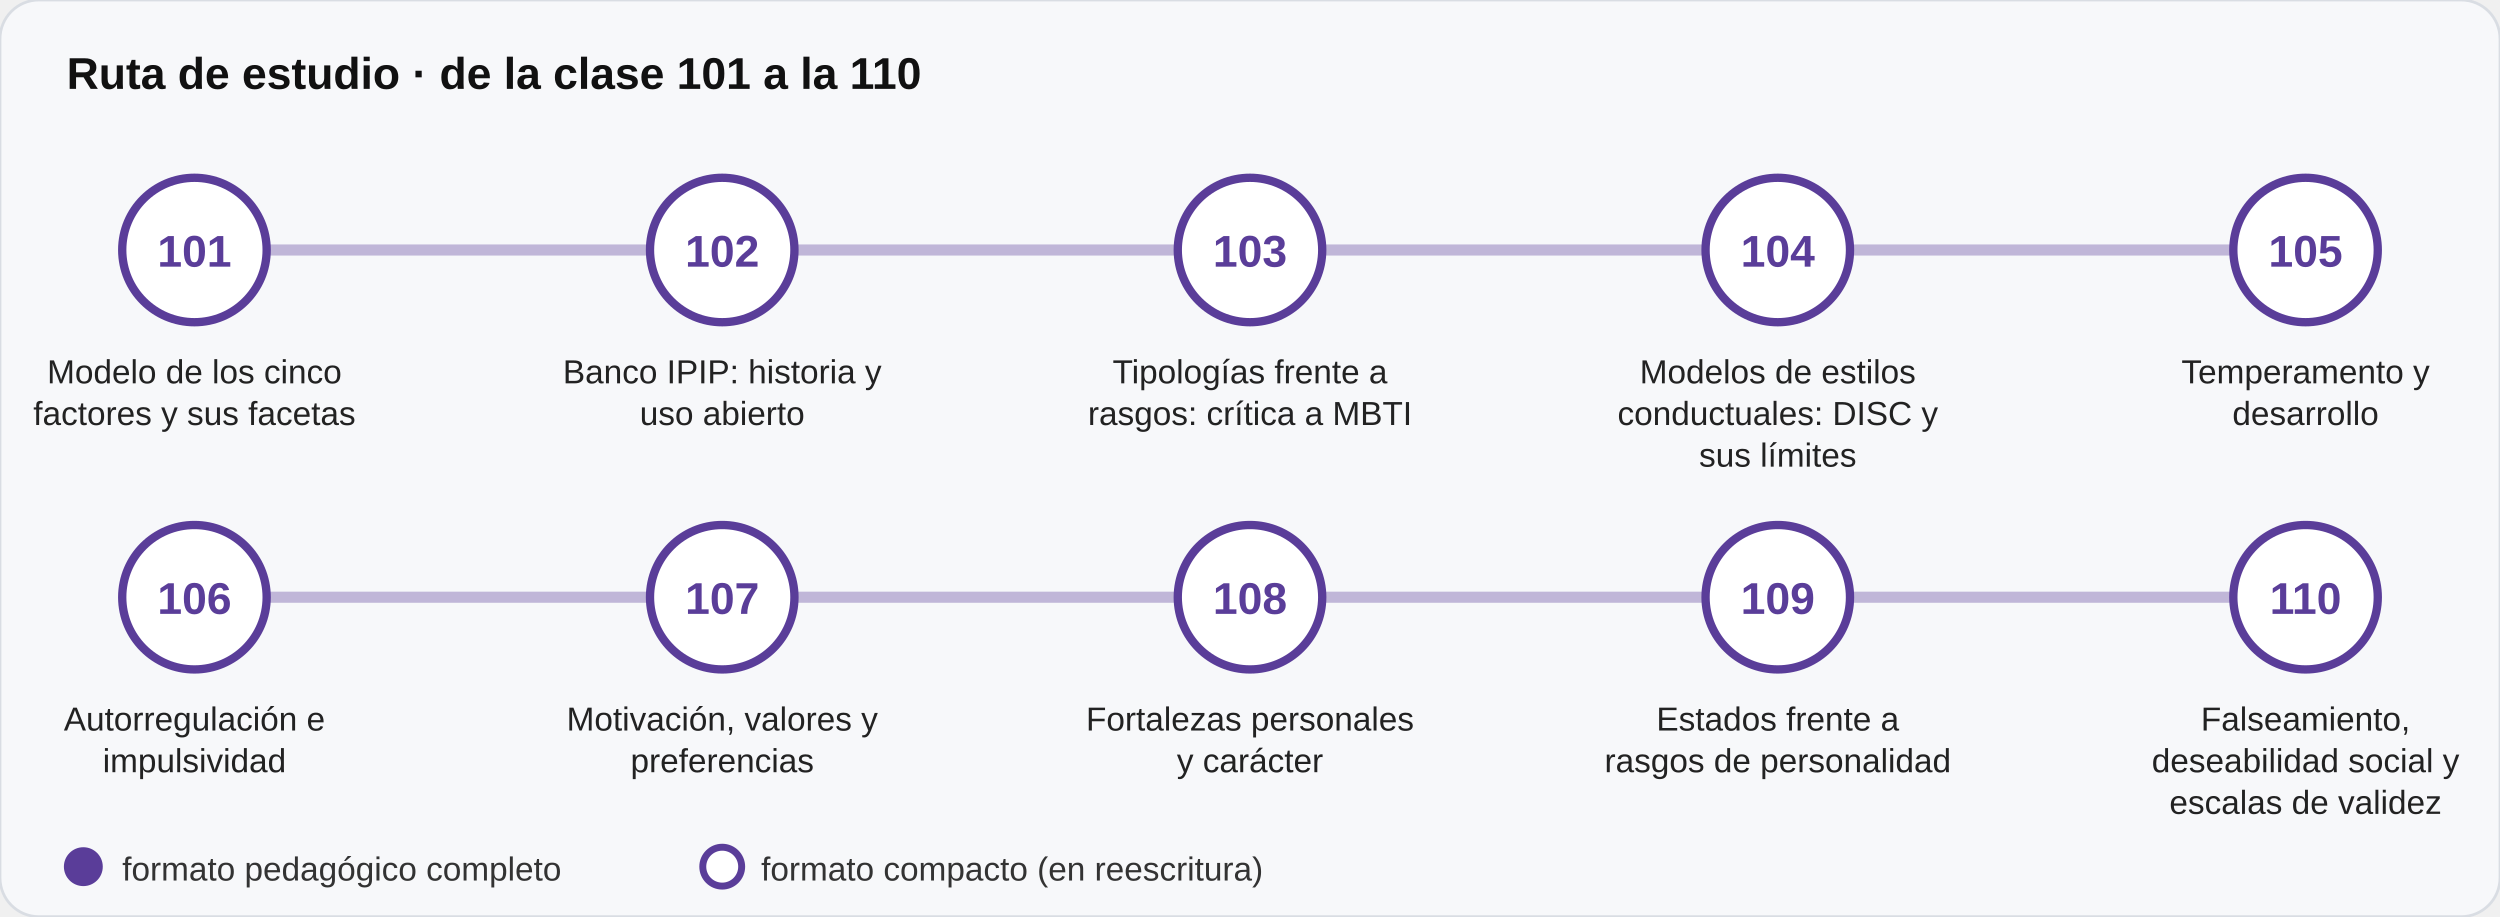
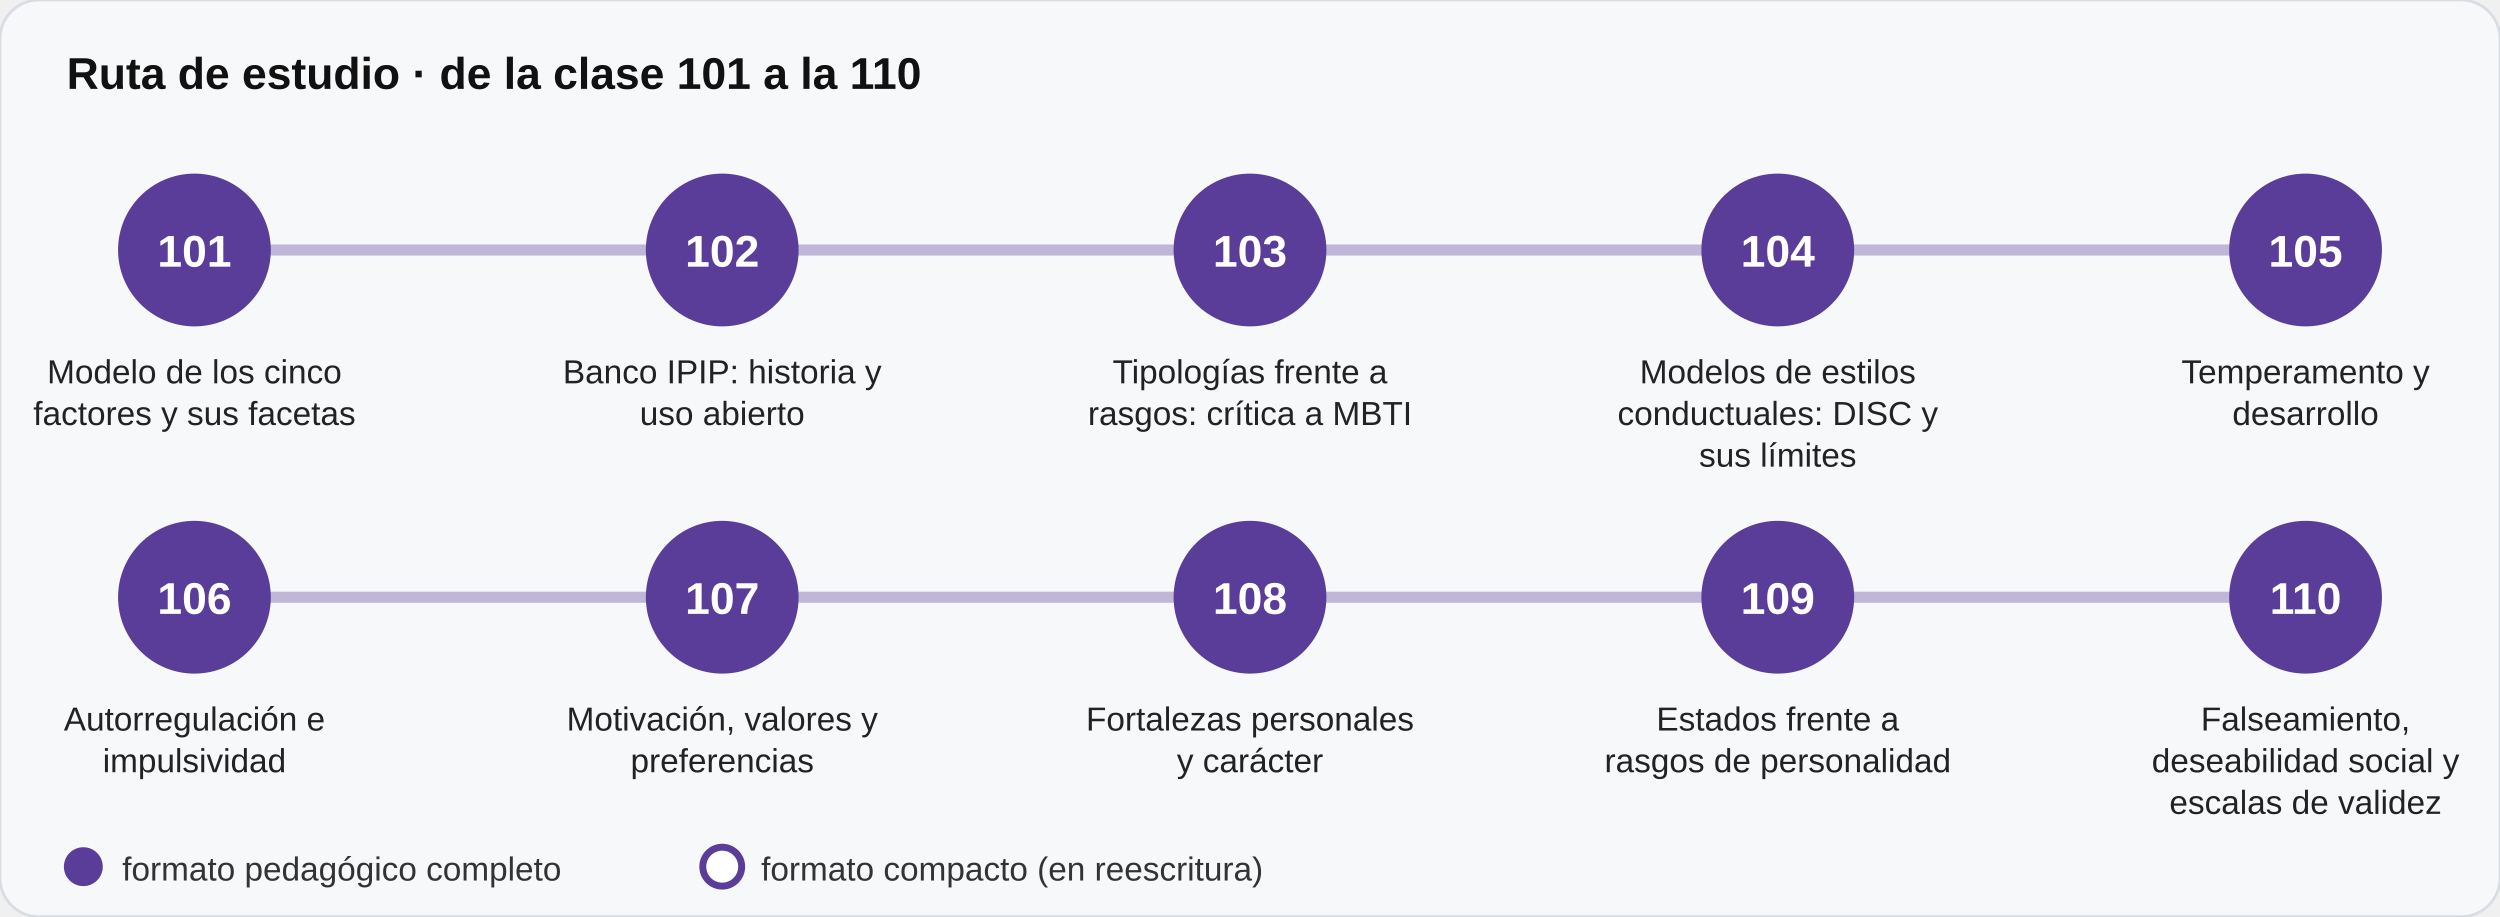
<svg xmlns="http://www.w3.org/2000/svg" viewBox="0 0 900 330" width="900" height="330" role="img" aria-labelledby="t d" font-family="Segoe UI, Arial, sans-serif">
  <rect width="900" height="330" rx="14" fill="#f7f8fa" stroke="#d9dde3" />
  <text x="24" y="32" font-size="16" font-weight="bold" fill="#111">Ruta de estudio · de la clase 101 a la 110</text>
  <line x1="70" y1="90" x2="830" y2="90" stroke="#5a3d99" stroke-width="4" stroke-opacity=".35" />
-   <circle cx="70.0" cy="90" r="26" fill="#ffffff" stroke="#5a3d99" stroke-width="3" />
-   <text x="70.0" y="96" text-anchor="middle" font-size="16" font-weight="bold" fill="#5a3d99">101</text>
+   <circle cx="70.0" cy="90" r="26" fill="#5a3d99" stroke="#5a3d99" stroke-width="3" />
+   <text x="70.0" y="96" text-anchor="middle" font-size="16" font-weight="bold" fill="#ffffff">101</text>
  <text x="70.0" y="138" text-anchor="middle" font-size="12" fill="#222">Modelo de los cinco</text>
  <text x="70.0" y="153" text-anchor="middle" font-size="12" fill="#222">factores y sus facetas</text>
-   <circle cx="260.0" cy="90" r="26" fill="#ffffff" stroke="#5a3d99" stroke-width="3" />
-   <text x="260.0" y="96" text-anchor="middle" font-size="16" font-weight="bold" fill="#5a3d99">102</text>
+   <circle cx="260.0" cy="90" r="26" fill="#5a3d99" stroke="#5a3d99" stroke-width="3" />
+   <text x="260.0" y="96" text-anchor="middle" font-size="16" font-weight="bold" fill="#ffffff">102</text>
  <text x="260.0" y="138" text-anchor="middle" font-size="12" fill="#222">Banco IPIP: historia y</text>
  <text x="260.0" y="153" text-anchor="middle" font-size="12" fill="#222">uso abierto</text>
-   <circle cx="450.0" cy="90" r="26" fill="#ffffff" stroke="#5a3d99" stroke-width="3" />
-   <text x="450.0" y="96" text-anchor="middle" font-size="16" font-weight="bold" fill="#5a3d99">103</text>
+   <circle cx="450.0" cy="90" r="26" fill="#5a3d99" stroke="#5a3d99" stroke-width="3" />
+   <text x="450.0" y="96" text-anchor="middle" font-size="16" font-weight="bold" fill="#ffffff">103</text>
  <text x="450.0" y="138" text-anchor="middle" font-size="12" fill="#222">Tipologías frente a</text>
  <text x="450.0" y="153" text-anchor="middle" font-size="12" fill="#222">rasgos: crítica a MBTI</text>
-   <circle cx="640.0" cy="90" r="26" fill="#ffffff" stroke="#5a3d99" stroke-width="3" />
-   <text x="640.0" y="96" text-anchor="middle" font-size="16" font-weight="bold" fill="#5a3d99">104</text>
+   <circle cx="640.0" cy="90" r="26" fill="#5a3d99" stroke="#5a3d99" stroke-width="3" />
+   <text x="640.0" y="96" text-anchor="middle" font-size="16" font-weight="bold" fill="#ffffff">104</text>
  <text x="640.0" y="138" text-anchor="middle" font-size="12" fill="#222">Modelos de estilos</text>
  <text x="640.0" y="153" text-anchor="middle" font-size="12" fill="#222">conductuales: DISC y</text>
  <text x="640.0" y="168" text-anchor="middle" font-size="12" fill="#222">sus límites</text>
-   <circle cx="830.0" cy="90" r="26" fill="#ffffff" stroke="#5a3d99" stroke-width="3" />
-   <text x="830.0" y="96" text-anchor="middle" font-size="16" font-weight="bold" fill="#5a3d99">105</text>
+   <circle cx="830.0" cy="90" r="26" fill="#5a3d99" stroke="#5a3d99" stroke-width="3" />
+   <text x="830.0" y="96" text-anchor="middle" font-size="16" font-weight="bold" fill="#ffffff">105</text>
  <text x="830.0" y="138" text-anchor="middle" font-size="12" fill="#222">Temperamento y</text>
  <text x="830.0" y="153" text-anchor="middle" font-size="12" fill="#222">desarrollo</text>
  <line x1="70" y1="215" x2="830" y2="215" stroke="#5a3d99" stroke-width="4" stroke-opacity=".35" />
-   <circle cx="70.0" cy="215" r="26" fill="#ffffff" stroke="#5a3d99" stroke-width="3" />
-   <text x="70.0" y="221" text-anchor="middle" font-size="16" font-weight="bold" fill="#5a3d99">106</text>
+   <circle cx="70.0" cy="215" r="26" fill="#5a3d99" stroke="#5a3d99" stroke-width="3" />
+   <text x="70.0" y="221" text-anchor="middle" font-size="16" font-weight="bold" fill="#ffffff">106</text>
  <text x="70.0" y="263" text-anchor="middle" font-size="12" fill="#222">Autorregulación e</text>
  <text x="70.0" y="278" text-anchor="middle" font-size="12" fill="#222">impulsividad</text>
-   <circle cx="260.0" cy="215" r="26" fill="#ffffff" stroke="#5a3d99" stroke-width="3" />
-   <text x="260.0" y="221" text-anchor="middle" font-size="16" font-weight="bold" fill="#5a3d99">107</text>
+   <circle cx="260.0" cy="215" r="26" fill="#5a3d99" stroke="#5a3d99" stroke-width="3" />
+   <text x="260.0" y="221" text-anchor="middle" font-size="16" font-weight="bold" fill="#ffffff">107</text>
  <text x="260.0" y="263" text-anchor="middle" font-size="12" fill="#222">Motivación, valores y</text>
  <text x="260.0" y="278" text-anchor="middle" font-size="12" fill="#222">preferencias</text>
-   <circle cx="450.0" cy="215" r="26" fill="#ffffff" stroke="#5a3d99" stroke-width="3" />
-   <text x="450.0" y="221" text-anchor="middle" font-size="16" font-weight="bold" fill="#5a3d99">108</text>
+   <circle cx="450.0" cy="215" r="26" fill="#5a3d99" stroke="#5a3d99" stroke-width="3" />
+   <text x="450.0" y="221" text-anchor="middle" font-size="16" font-weight="bold" fill="#ffffff">108</text>
  <text x="450.0" y="263" text-anchor="middle" font-size="12" fill="#222">Fortalezas personales</text>
  <text x="450.0" y="278" text-anchor="middle" font-size="12" fill="#222">y carácter</text>
-   <circle cx="640.0" cy="215" r="26" fill="#ffffff" stroke="#5a3d99" stroke-width="3" />
-   <text x="640.0" y="221" text-anchor="middle" font-size="16" font-weight="bold" fill="#5a3d99">109</text>
+   <circle cx="640.0" cy="215" r="26" fill="#5a3d99" stroke="#5a3d99" stroke-width="3" />
+   <text x="640.0" y="221" text-anchor="middle" font-size="16" font-weight="bold" fill="#ffffff">109</text>
  <text x="640.0" y="263" text-anchor="middle" font-size="12" fill="#222">Estados frente a</text>
  <text x="640.0" y="278" text-anchor="middle" font-size="12" fill="#222">rasgos de personalidad</text>
-   <circle cx="830.0" cy="215" r="26" fill="#ffffff" stroke="#5a3d99" stroke-width="3" />
-   <text x="830.0" y="221" text-anchor="middle" font-size="16" font-weight="bold" fill="#5a3d99">110</text>
+   <circle cx="830.0" cy="215" r="26" fill="#5a3d99" stroke="#5a3d99" stroke-width="3" />
+   <text x="830.0" y="221" text-anchor="middle" font-size="16" font-weight="bold" fill="#ffffff">110</text>
  <text x="830.0" y="263" text-anchor="middle" font-size="12" fill="#222">Falseamiento,</text>
  <text x="830.0" y="278" text-anchor="middle" font-size="12" fill="#222">deseabilidad social y</text>
  <text x="830.0" y="293" text-anchor="middle" font-size="12" fill="#222">escalas de validez</text>
  <circle cx="30" cy="312" r="7" fill="#5a3d99" />
  <text x="44" y="317" font-size="12" fill="#333">formato pedagógico completo</text>
  <circle cx="260" cy="312" r="7" fill="#fff" stroke="#5a3d99" stroke-width="2.5" />
  <text x="274" y="317" font-size="12" fill="#333">formato compacto (en reescritura)</text>
</svg>
